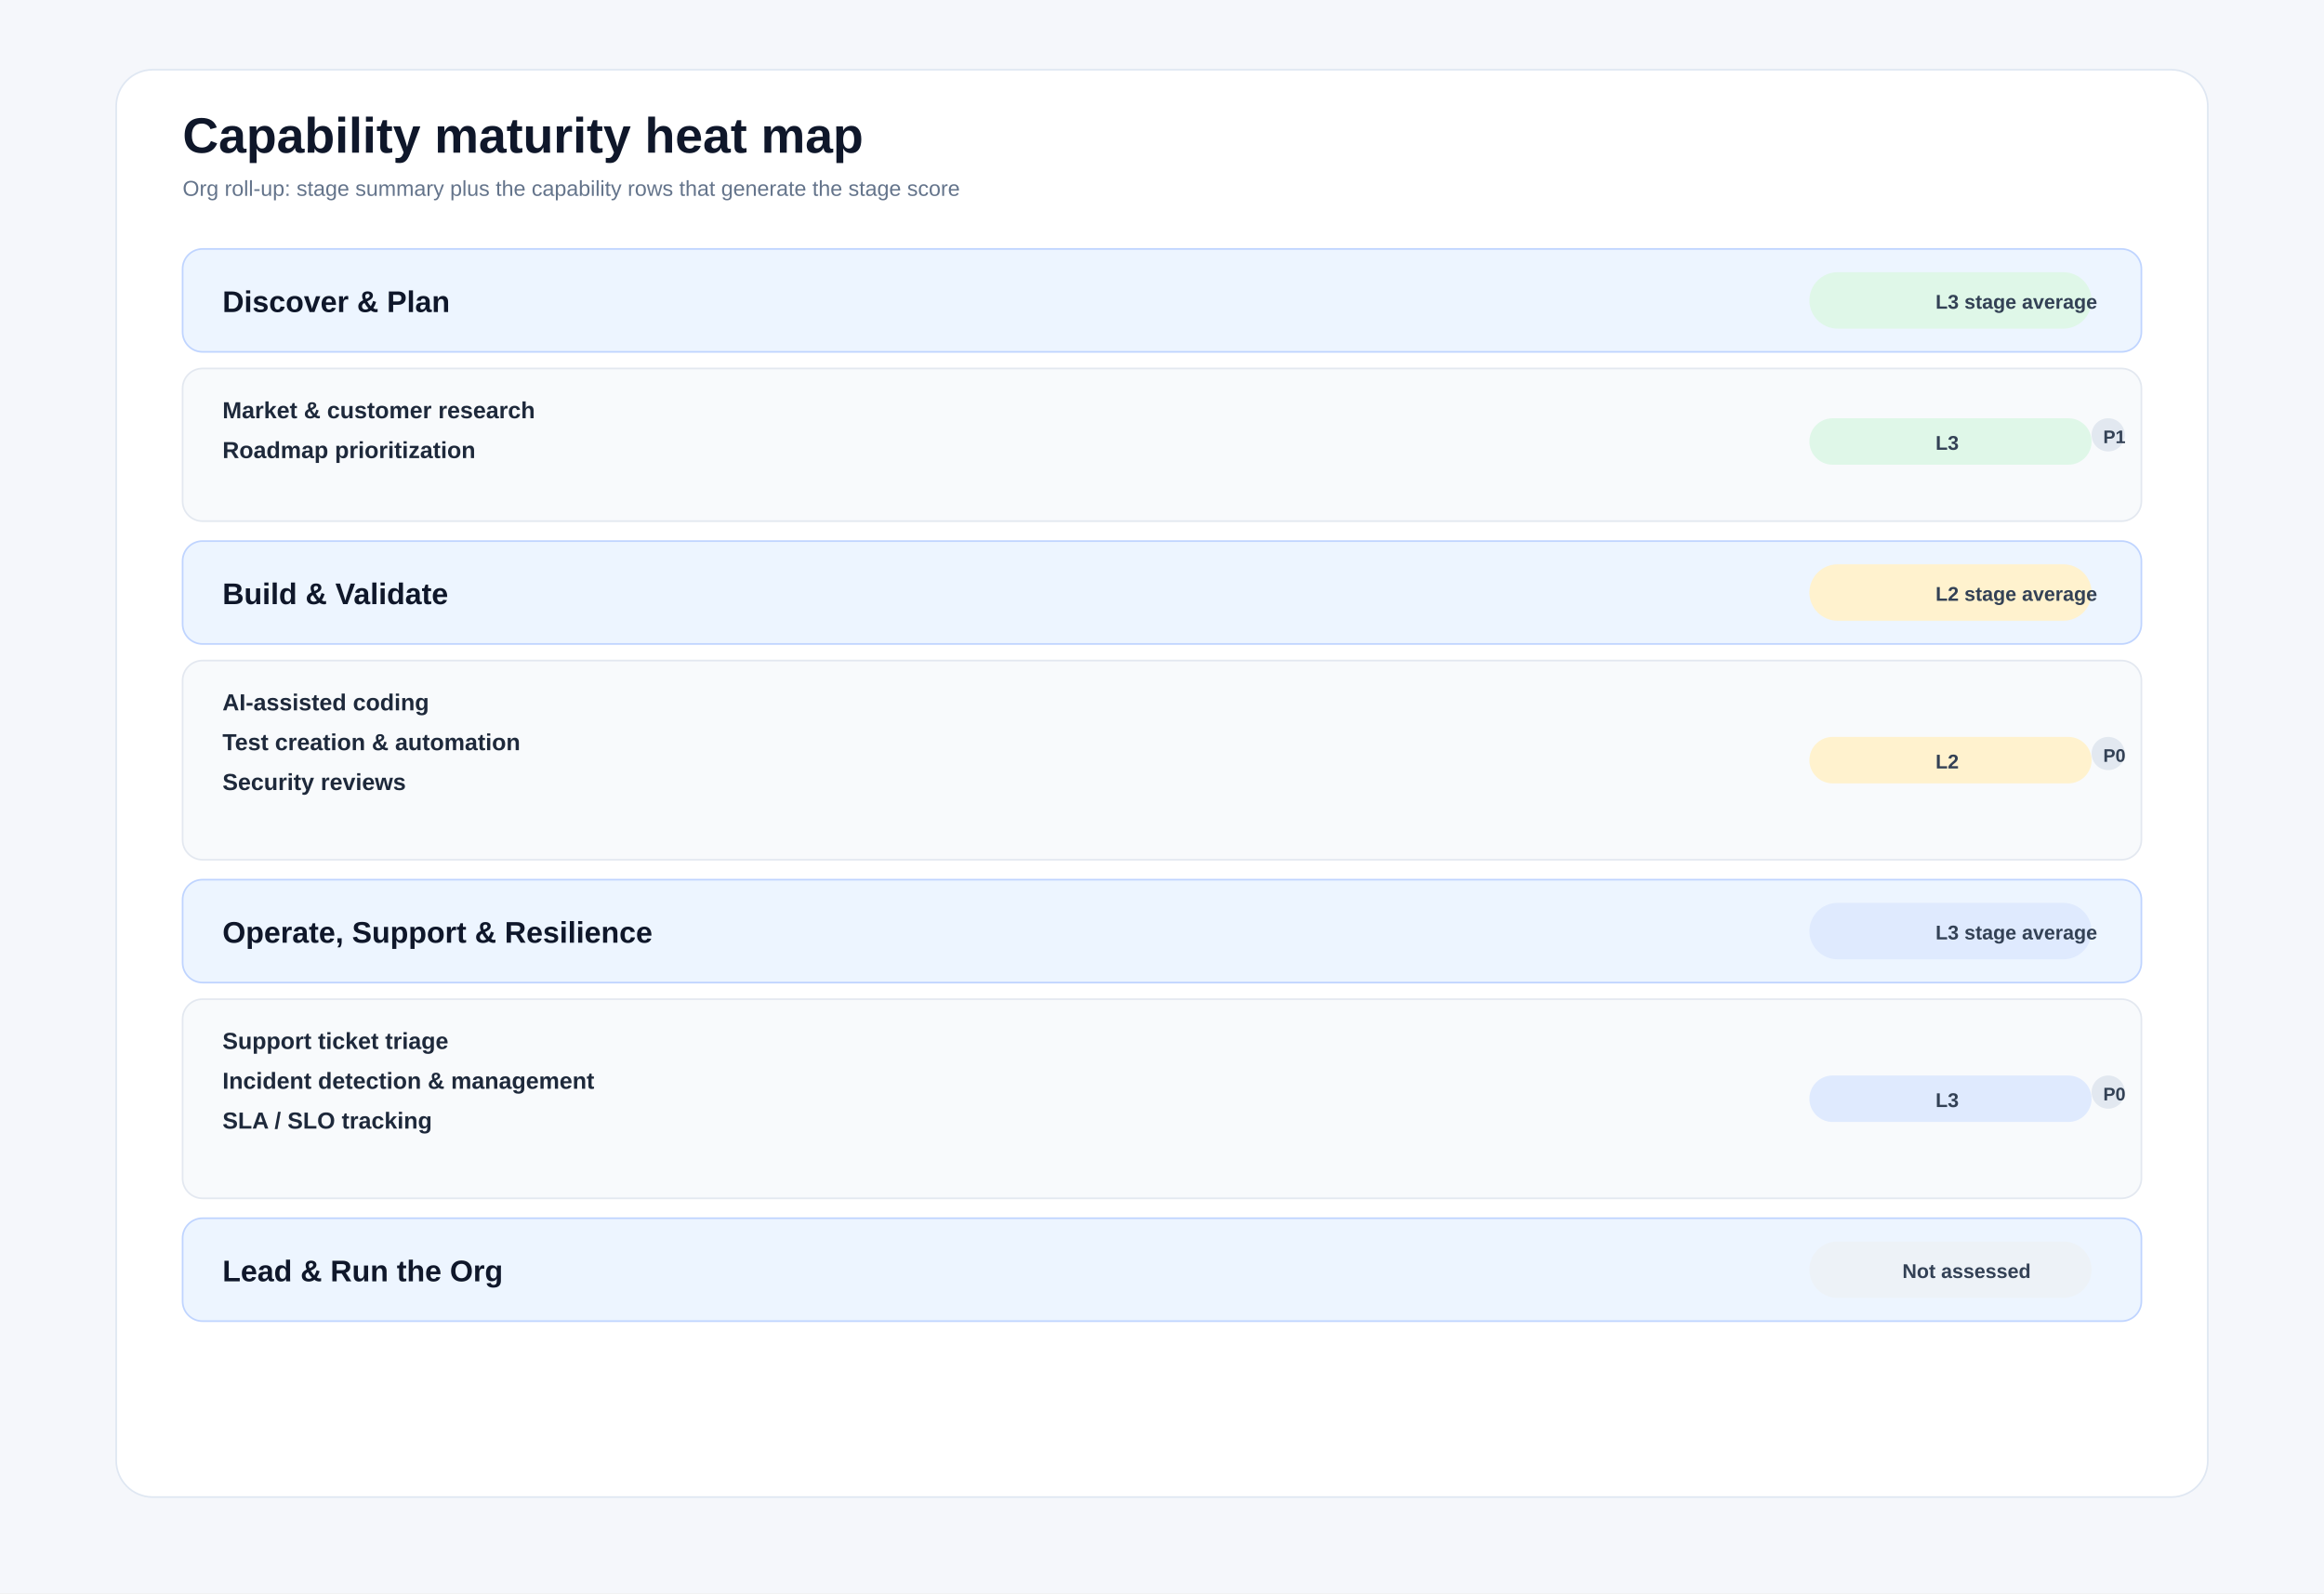
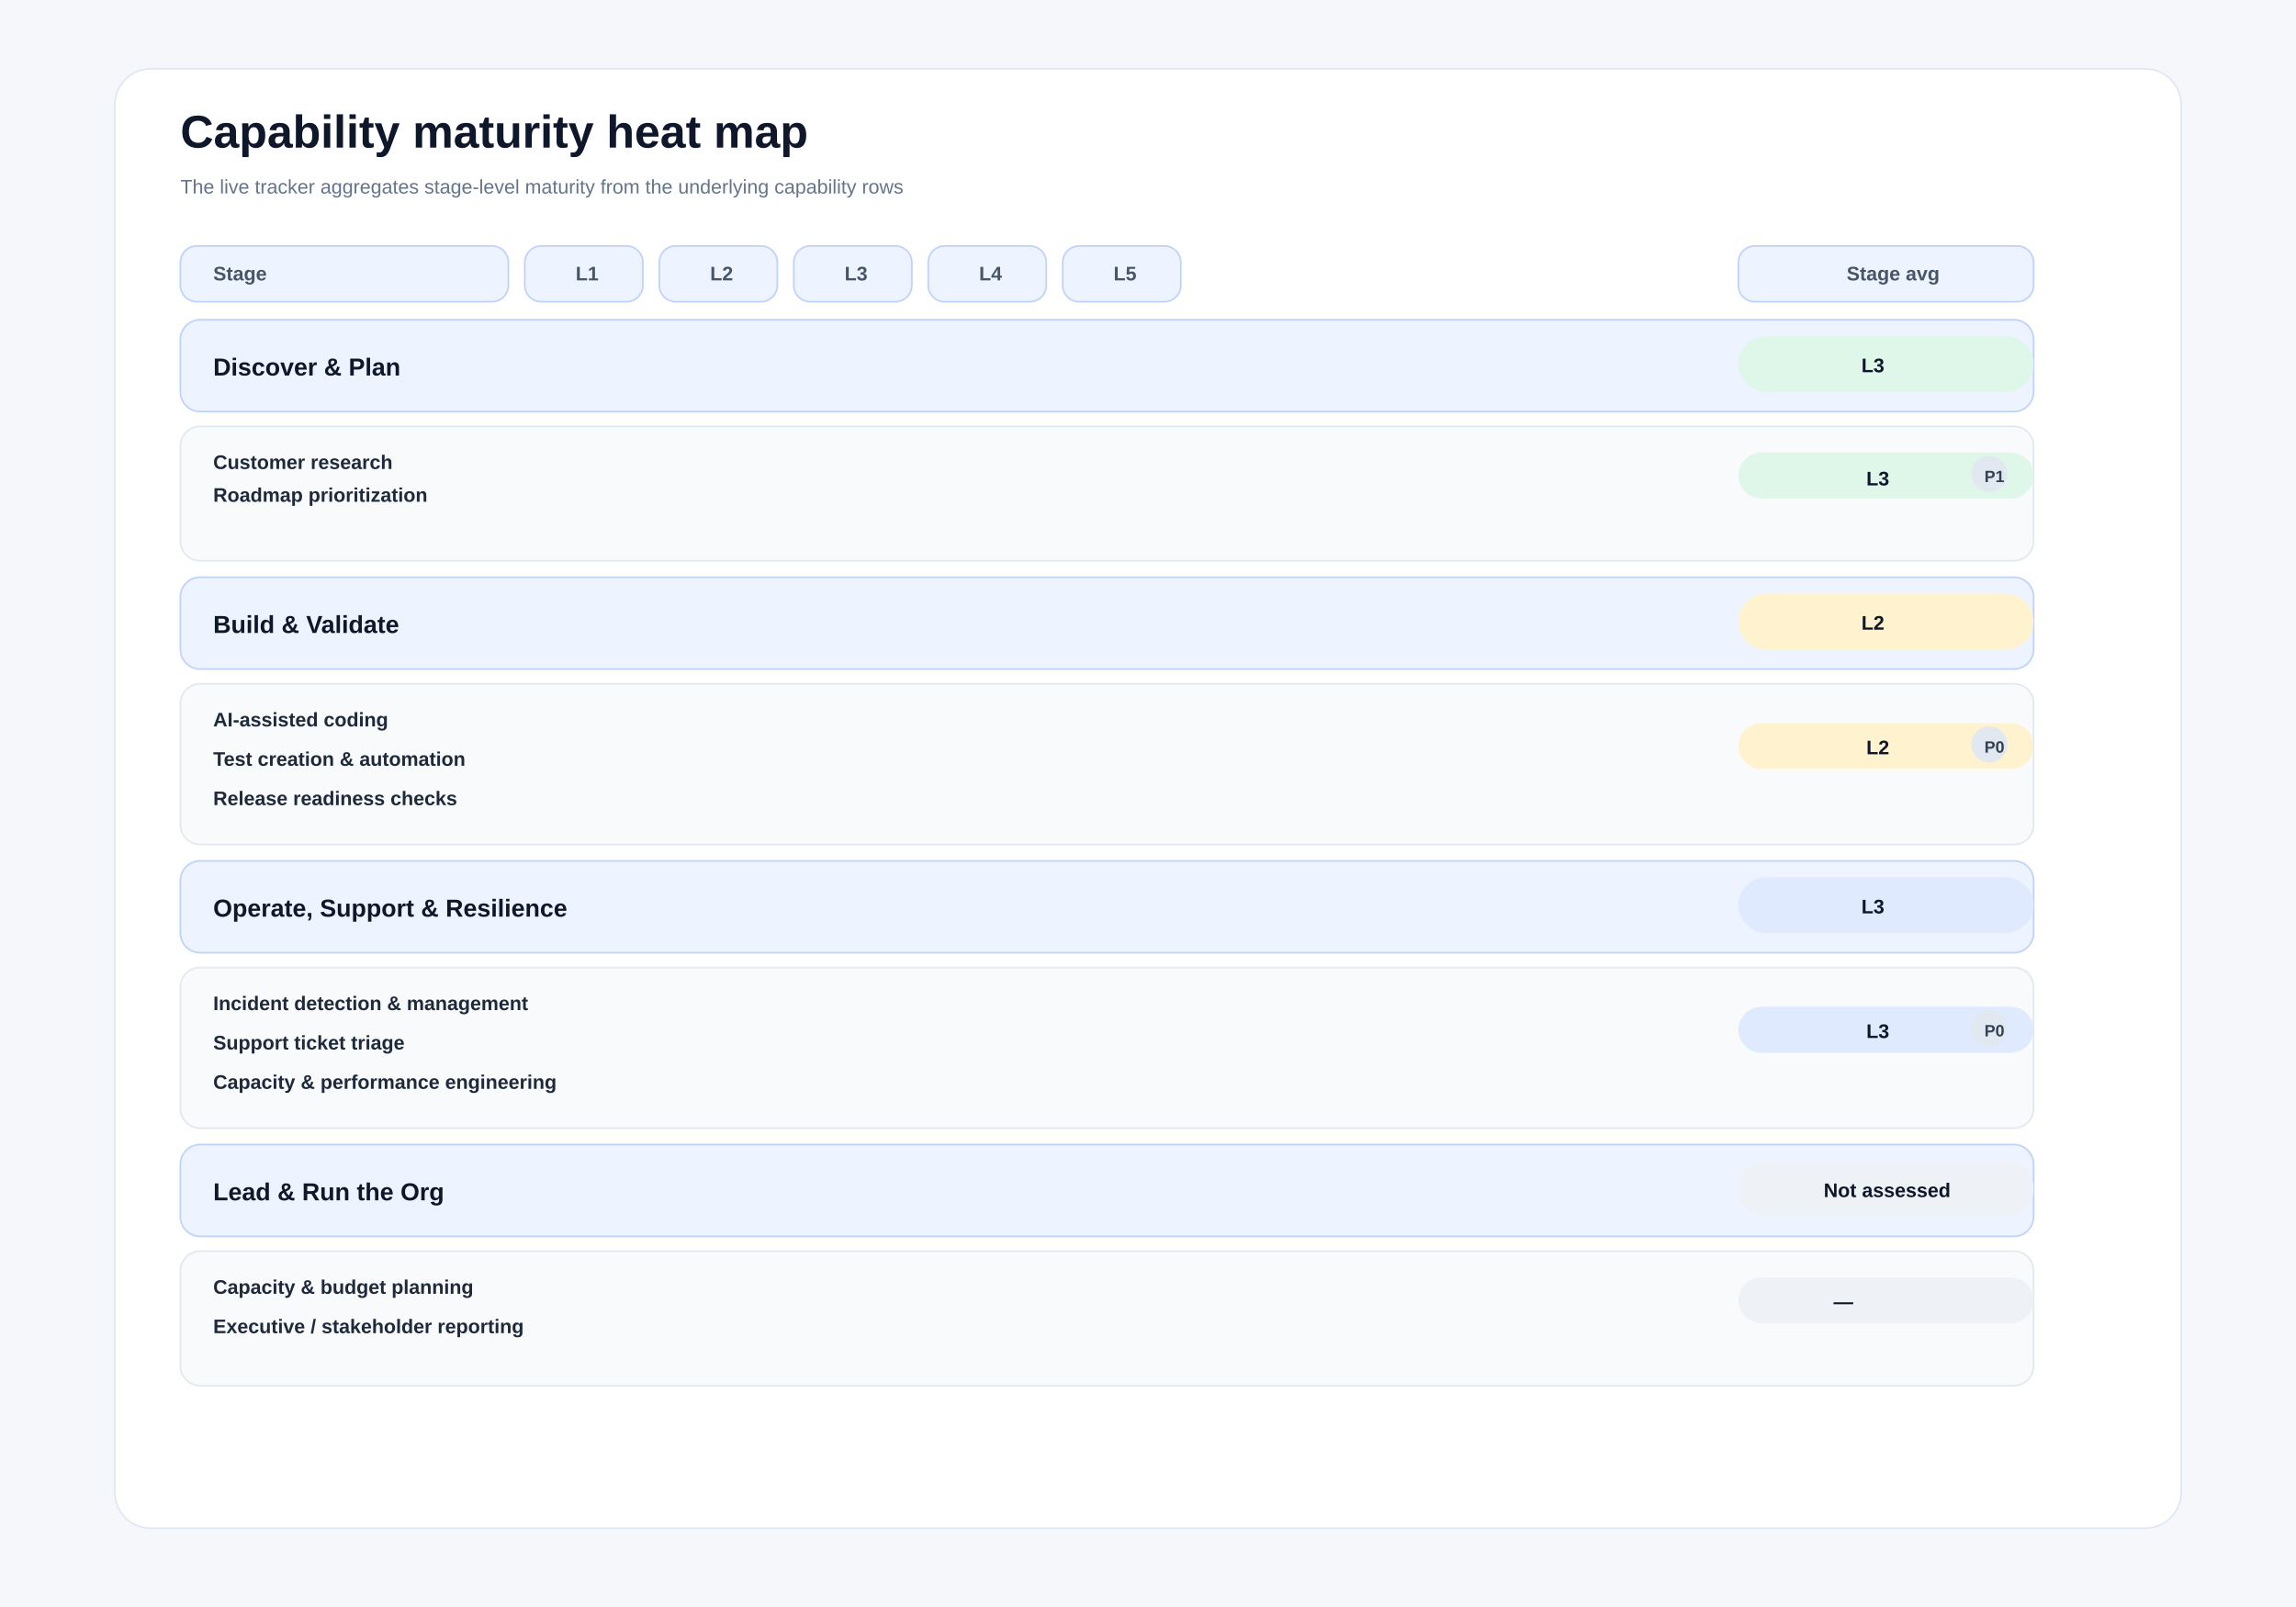
- <svg xmlns="http://www.w3.org/2000/svg" width="1400" height="960" viewBox="0 0 1400 960" role="img" aria-label="Capability maturity heat map">
+ <svg xmlns="http://www.w3.org/2000/svg" width="1400" height="980" viewBox="0 0 1400 980" role="img" aria-label="Capability maturity heat map">
  <defs>
    <style>
-       .title { font: 700 30px 'Segoe UI', Arial, sans-serif; fill: #0f172a; }
-       .subtitle { font: 500 13px 'Segoe UI', Arial, sans-serif; fill: #64748b; }
-       .stage-label { font: 700 18px 'Segoe UI', Arial, sans-serif; fill: #0f172a; }
-       .cap-label { font: 600 14px 'Segoe UI', Arial, sans-serif; fill: #1e293b; }
-       .status-label { font: 700 12px 'Segoe UI', Arial, sans-serif; fill: #334155; }
-       .muted { font: 600 12px 'Segoe UI', Arial, sans-serif; fill: #64748b; }
+       .title { font: 700 28px 'Segoe UI', Arial, sans-serif; fill: #0f172a; }
+       .subtitle { font: 500 12px 'Segoe UI', Arial, sans-serif; fill: #64748b; }
+       .header { font: 700 12px 'Segoe UI', Arial, sans-serif; fill: #475569; }
+       .stage-label { font: 800 15px 'Segoe UI', Arial, sans-serif; fill: #0f172a; }
+       .row-label { font: 700 12px 'Segoe UI', Arial, sans-serif; fill: #1e293b; }
+       .kid { font: 600 11px 'Segoe UI', Arial, sans-serif; fill: #475569; }
+       .cell-text { font: 700 12px 'Segoe UI', Arial, sans-serif; fill: #0f172a; }
+       .badge-text { font: 700 10px 'Segoe UI', Arial, sans-serif; fill: #334155; }
      .panel { fill: #ffffff; stroke: #dfe7f2; stroke-width: 1; }
-       .stage-bar { fill: #edf5ff; stroke: #bfd4ff; stroke-width: 1; }
-       .row-box { fill: #f8fafc; stroke: #e3e8f0; stroke-width: 1; }
+       .stage-bar { fill: #edf4ff; stroke: #bed2fb; stroke-width: 1; }
+       .row-box { fill: #f8fafc; stroke: #e2e8f0; stroke-width: 1; }
+       .gray { fill: #eef2f6; }
      .green { fill: #dff7e8; }
      .amber { fill: #fff2ce; }
      .blue { fill: #dfeafe; }
-       .purple { fill: #ece7ff; }
-       .gray { fill: #edf2f7; }
+       .muted { fill: #edf2f7; }
      .badge { fill: #e2e8f0; }
-       .badge-text { font: 700 11px 'Segoe UI', Arial, sans-serif; fill: #334155; }
    </style>
  </defs>
-   <rect width="1400" height="960" fill="#f5f7fb" />
-   <rect x="70" y="42" width="1260" height="860" rx="22" class="panel" />
-   <text x="110" y="92" class="title">Capability maturity heat map</text>
-   <text x="110" y="118" class="subtitle">Org roll-up: stage summary plus the capability rows that generate the stage score</text>
-   <g transform="translate(110,150)">
-     <rect x="0" y="0" width="1180" height="62" rx="12" class="stage-bar" />
-     <text x="24" y="38" class="stage-label">Discover &amp; Plan</text>
-     <rect x="980" y="14" width="170" height="34" rx="17" class="green" />
-     <text x="1056" y="36" class="status-label">L3 stage average</text>
+   <rect width="1400" height="980" fill="#f5f7fb" />
+   <rect x="70" y="42" width="1260" height="890" rx="22" class="panel" />
+   <text x="110" y="90" class="title">Capability maturity heat map</text>
+   <text x="110" y="118" class="subtitle">The live tracker aggregates stage-level maturity from the underlying capability rows</text>
+   <g>
+     <rect x="110" y="150" width="200" height="34" rx="10" class="stage-bar" />
+     <text x="130" y="171" class="header">Stage</text>
+     <rect x="320" y="150" width="72" height="34" rx="10" class="stage-bar" />
+     <text x="351" y="171" class="header">L1</text>
+     <rect x="402" y="150" width="72" height="34" rx="10" class="stage-bar" />
+     <text x="433" y="171" class="header">L2</text>
+     <rect x="484" y="150" width="72" height="34" rx="10" class="stage-bar" />
+     <text x="515" y="171" class="header">L3</text>
+     <rect x="566" y="150" width="72" height="34" rx="10" class="stage-bar" />
+     <text x="597" y="171" class="header">L4</text>
+     <rect x="648" y="150" width="72" height="34" rx="10" class="stage-bar" />
+     <text x="679" y="171" class="header">L5</text>
+     <rect x="1060" y="150" width="180" height="34" rx="10" class="stage-bar" />
+     <text x="1126" y="171" class="header">Stage avg</text>
  </g>
-   <g transform="translate(110,222)">
-     <rect x="0" y="0" width="1180" height="92" rx="12" class="row-box" />
-     <text x="24" y="30" class="cap-label">Market &amp; customer research</text>
-     <text x="24" y="54" class="cap-label">Roadmap prioritization</text>
-     <rect x="980" y="30" width="170" height="28" rx="14" class="green" />
-     <text x="1056" y="49" class="status-label">L3</text>
-     <rect x="1150" y="30" width="20" height="20" rx="10" class="badge" />
-     <text x="1157" y="45" class="badge-text">P1</text>
+   <g>
+     <rect x="110" y="195" width="1130" height="56" rx="12" class="stage-bar" />
+     <text x="130" y="229" class="stage-label">Discover &amp; Plan</text>
+     <rect x="1060" y="205" width="180" height="34" rx="17" class="green" />
+     <text x="1135" y="227" class="cell-text">L3</text>
  </g>
-   <g transform="translate(110,326)">
-     <rect x="0" y="0" width="1180" height="62" rx="12" class="stage-bar" />
-     <text x="24" y="38" class="stage-label">Build &amp; Validate</text>
-     <rect x="980" y="14" width="170" height="34" rx="17" class="amber" />
-     <text x="1056" y="36" class="status-label">L2 stage average</text>
+   <g>
+     <rect x="110" y="260" width="1130" height="82" rx="12" class="row-box" />
+     <text x="130" y="286" class="row-label">Customer research</text>
+     <text x="130" y="306" class="row-label">Roadmap prioritization</text>
+     <rect x="1060" y="276" width="180" height="28" rx="14" class="green" />
+     <text x="1138" y="296" class="cell-text">L3</text>
+     <rect x="1202" y="278" width="22" height="22" rx="11" class="badge" />
+     <text x="1210" y="294" class="badge-text">P1</text>
  </g>
-   <g transform="translate(110,398)">
-     <rect x="0" y="0" width="1180" height="120" rx="12" class="row-box" />
-     <text x="24" y="30" class="cap-label">AI-assisted coding</text>
-     <text x="24" y="54" class="cap-label">Test creation &amp; automation</text>
-     <text x="24" y="78" class="cap-label">Security reviews</text>
-     <rect x="980" y="46" width="170" height="28" rx="14" class="amber" />
-     <text x="1056" y="65" class="status-label">L2</text>
-     <rect x="1150" y="46" width="20" height="20" rx="10" class="badge" />
-     <text x="1157" y="61" class="badge-text">P0</text>
+   <g>
+     <rect x="110" y="352" width="1130" height="56" rx="12" class="stage-bar" />
+     <text x="130" y="386" class="stage-label">Build &amp; Validate</text>
+     <rect x="1060" y="362" width="180" height="34" rx="17" class="amber" />
+     <text x="1135" y="384" class="cell-text">L2</text>
  </g>
-   <g transform="translate(110,530)">
-     <rect x="0" y="0" width="1180" height="62" rx="12" class="stage-bar" />
-     <text x="24" y="38" class="stage-label">Operate, Support &amp; Resilience</text>
-     <rect x="980" y="14" width="170" height="34" rx="17" class="blue" />
-     <text x="1056" y="36" class="status-label">L3 stage average</text>
+   <g>
+     <rect x="110" y="417" width="1130" height="98" rx="12" class="row-box" />
+     <text x="130" y="443" class="row-label">AI-assisted coding</text>
+     <text x="130" y="467" class="row-label">Test creation &amp; automation</text>
+     <text x="130" y="491" class="row-label">Release readiness checks</text>
+     <rect x="1060" y="441" width="180" height="28" rx="14" class="amber" />
+     <text x="1138" y="460" class="cell-text">L2</text>
+     <rect x="1202" y="443" width="22" height="22" rx="11" class="badge" />
+     <text x="1210" y="459" class="badge-text">P0</text>
  </g>
-   <g transform="translate(110,602)">
-     <rect x="0" y="0" width="1180" height="120" rx="12" class="row-box" />
-     <text x="24" y="30" class="cap-label">Support ticket triage</text>
-     <text x="24" y="54" class="cap-label">Incident detection &amp; management</text>
-     <text x="24" y="78" class="cap-label">SLA / SLO tracking</text>
-     <rect x="980" y="46" width="170" height="28" rx="14" class="blue" />
-     <text x="1056" y="65" class="status-label">L3</text>
-     <rect x="1150" y="46" width="20" height="20" rx="10" class="badge" />
-     <text x="1157" y="61" class="badge-text">P0</text>
+   <g>
+     <rect x="110" y="525" width="1130" height="56" rx="12" class="stage-bar" />
+     <text x="130" y="559" class="stage-label">Operate, Support &amp; Resilience</text>
+     <rect x="1060" y="535" width="180" height="34" rx="17" class="blue" />
+     <text x="1135" y="557" class="cell-text">L3</text>
  </g>
-   <g transform="translate(110,734)">
-     <rect x="0" y="0" width="1180" height="62" rx="12" class="stage-bar" />
-     <text x="24" y="38" class="stage-label">Lead &amp; Run the Org</text>
-     <rect x="980" y="14" width="170" height="34" rx="17" class="gray" />
-     <text x="1036" y="36" class="status-label">Not assessed</text>
+   <g>
+     <rect x="110" y="590" width="1130" height="98" rx="12" class="row-box" />
+     <text x="130" y="616" class="row-label">Incident detection &amp; management</text>
+     <text x="130" y="640" class="row-label">Support ticket triage</text>
+     <text x="130" y="664" class="row-label">Capacity &amp; performance engineering</text>
+     <rect x="1060" y="614" width="180" height="28" rx="14" class="blue" />
+     <text x="1138" y="633" class="cell-text">L3</text>
+     <rect x="1202" y="616" width="22" height="22" rx="11" class="badge" />
+     <text x="1210" y="632" class="badge-text">P0</text>
+   </g>
+   <g>
+     <rect x="110" y="698" width="1130" height="56" rx="12" class="stage-bar" />
+     <text x="130" y="732" class="stage-label">Lead &amp; Run the Org</text>
+     <rect x="1060" y="708" width="180" height="34" rx="17" class="gray" />
+     <text x="1112" y="730" class="cell-text">Not assessed</text>
+   </g>
+   <g>
+     <rect x="110" y="763" width="1130" height="82" rx="12" class="row-box" />
+     <text x="130" y="789" class="row-label">Capacity &amp; budget planning</text>
+     <text x="130" y="813" class="row-label">Executive / stakeholder reporting</text>
+     <rect x="1060" y="779" width="180" height="28" rx="14" class="gray" />
+     <text x="1118" y="798" class="cell-text">—</text>
  </g>
</svg>
